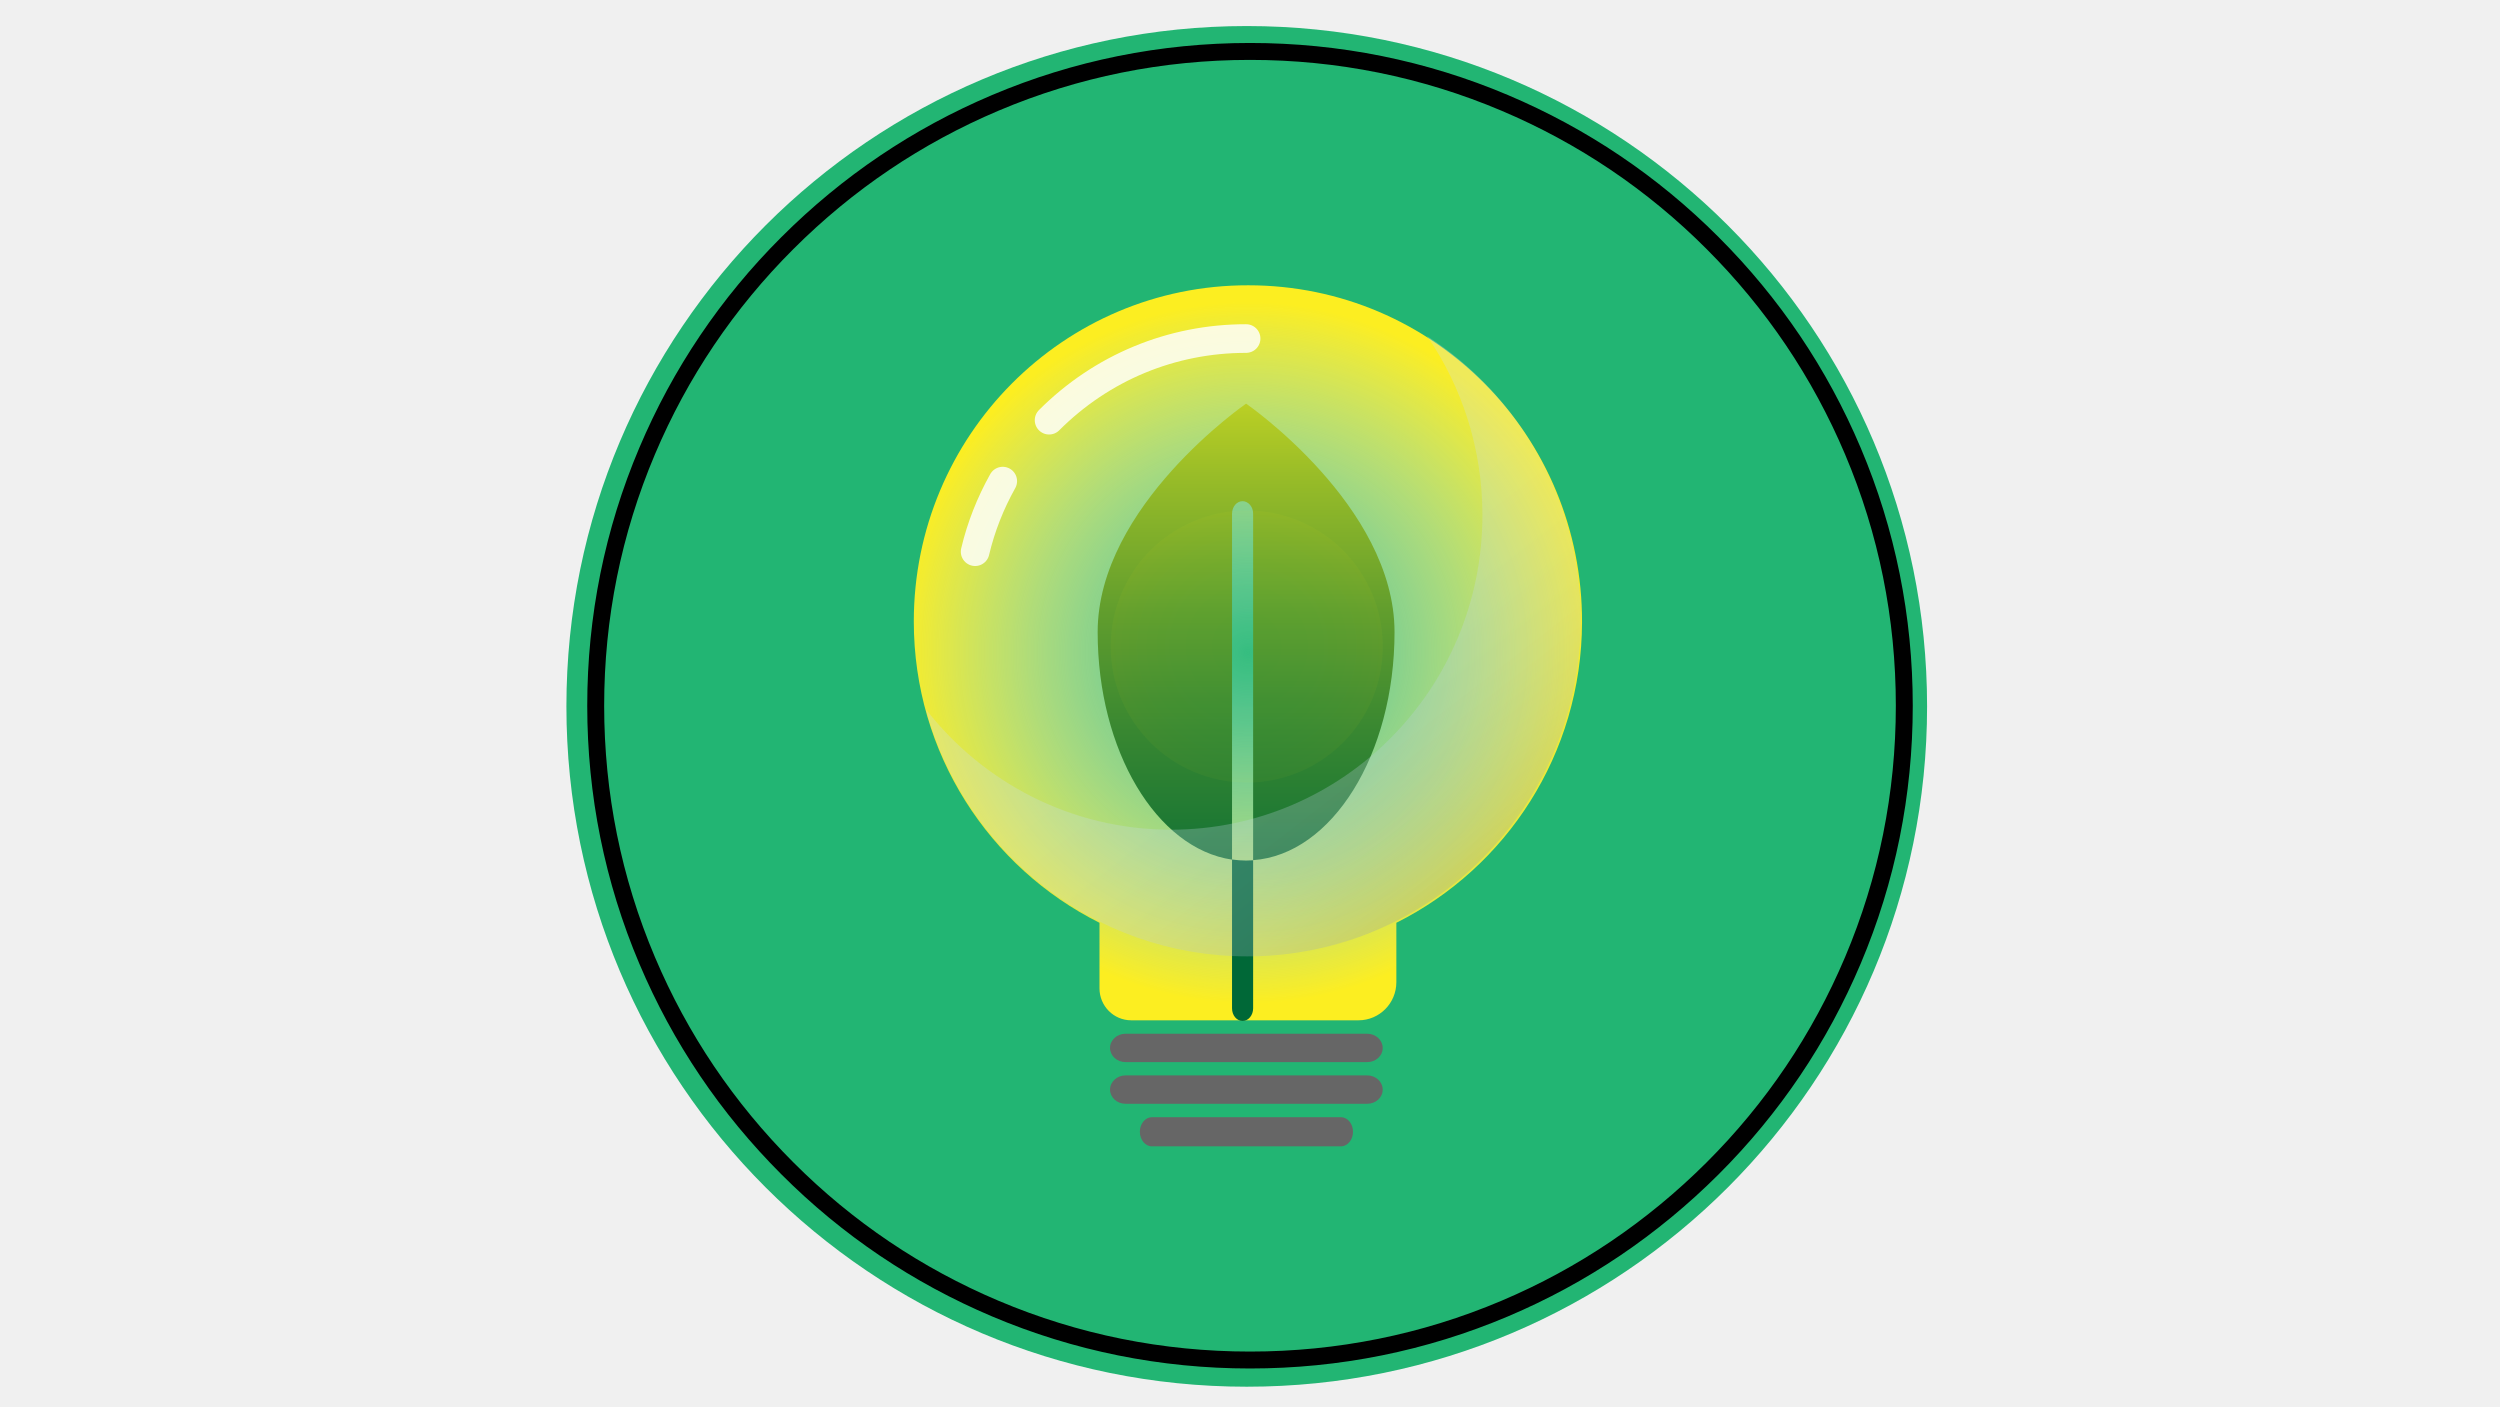
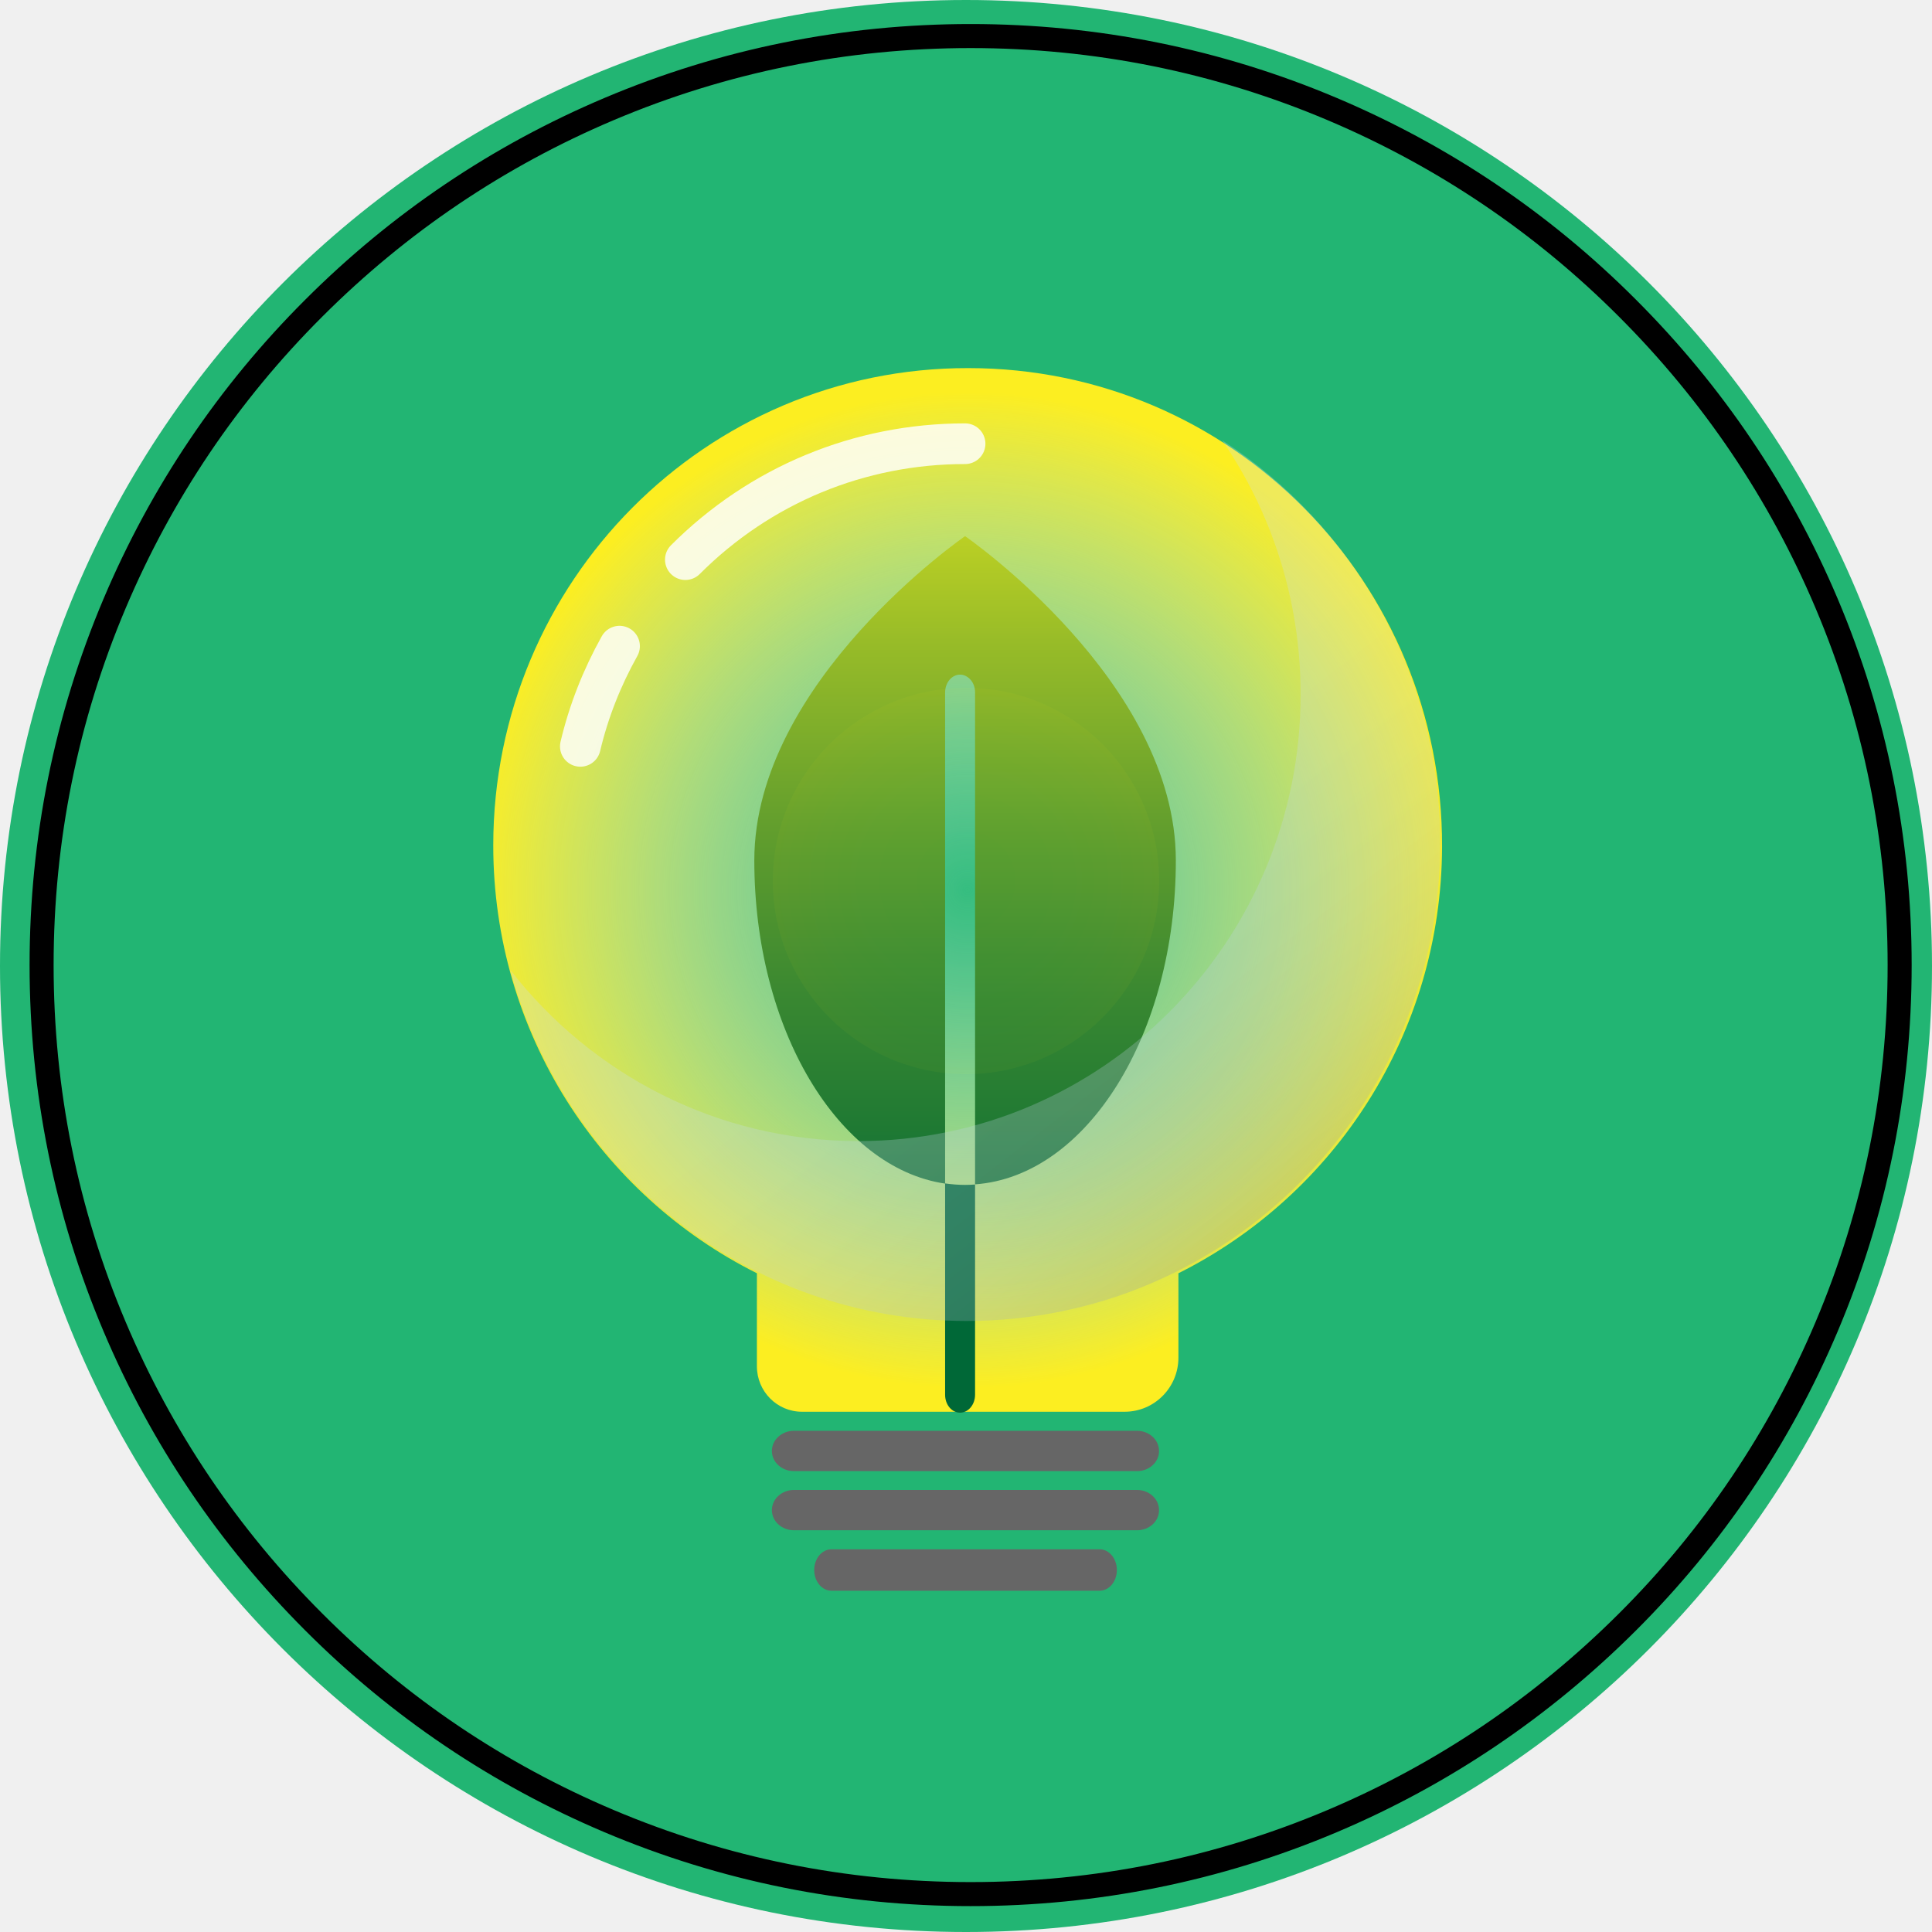
- <svg xmlns="http://www.w3.org/2000/svg" version="1.1" id="Layer_1" x="0px" y="0px" viewBox="0 0 1920 1080" style="enable-background:new 0 0 1920 1080;" xml:space="preserve">
+ <svg xmlns="http://www.w3.org/2000/svg" version="1.1" id="Layer_1" x="0px" y="0px" viewBox="0 0 1045 1045" style="enable-background:new 0 0 1045 1045;" xml:space="preserve">
  <style type="text/css">
	.st0{fill:#22B573;}
	.st1{fill:none;stroke:#000000;stroke-width:13;stroke-miterlimit:10;}
	.st2{fill:url(#SVGID_1_);}
	.st3{fill:#666666;}
	.st4{fill:url(#SVGID_2_);}
	.st5{fill:#006837;}
- 	.st6{opacity:0.27;fill:url(#SVGID_3_);}
- 	.st7{opacity:0;fill:url(#SVGID_4_);}
- 	.st8{opacity:0.83;fill:none;stroke:#FFFFFF;stroke-width:22;stroke-linecap:round;stroke-miterlimit:10;}
- 	.st9{opacity:4.000000e-02;fill:url(#SVGID_5_);}
+ 	.st6{opacity:0.27;fill:url(#SVGID_3_);enable-background:new    ;}
+ 	.st7{fill:url(#SVGID_4_);fill-opacity:0;}
+ 
+ 		.st8{opacity:0.83;fill:none;stroke:#FFFFFF;stroke-width:22;stroke-linecap:round;stroke-miterlimit:10;enable-background:new    ;}
+ 	.st9{opacity:4.000000e-02;fill:url(#SVGID_5_);enable-background:new    ;}
</style>
-   <circle class="st0" cx="957.5" cy="542.5" r="522.5" />
-   <path class="st1" d="M960,1044.5c-67.8,0-133.7-13.3-195.6-39.5c-59.8-25.3-113.6-61.5-159.7-107.7  c-46.2-46.2-82.4-99.9-107.7-159.7c-26.2-61.9-39.5-127.7-39.5-195.6s13.3-133.7,39.5-195.6c25.3-59.8,61.5-113.6,107.7-159.7  c46.2-46.2,99.9-82.4,159.7-107.7C826.3,52.8,892.2,39.5,960,39.5s133.7,13.3,195.6,39.5c59.8,25.3,113.6,61.5,159.7,107.7  c46.2,46.2,82.4,99.9,107.7,159.7c26.2,61.9,39.5,127.7,39.5,195.6s-13.3,133.7-39.5,195.6c-25.3,59.8-61.5,113.6-107.7,159.7  s-99.9,82.4-159.7,107.7C1093.7,1031.2,1027.8,1044.5,960,1044.5z" />
-   <radialGradient id="SVGID_1_" cx="958.375" cy="501.25" r="269.742" gradientUnits="userSpaceOnUse">
+   <circle class="st0" cx="522.5" cy="522.5" r="522.5" />
+   <path class="st1" d="M525,1024.5c-67.8,0-133.7-13.3-195.6-39.5c-59.8-25.3-113.6-61.5-159.7-107.7C123.5,831.1,87.3,777.4,62,717.6  C35.8,655.7,22.5,589.9,22.5,522S35.8,388.3,62,326.4c25.3-59.8,61.5-113.6,107.7-159.7c46.2-46.2,99.9-82.4,159.7-107.7  C391.3,32.8,457.2,19.5,525,19.5S658.7,32.8,720.6,59c59.8,25.3,113.6,61.5,159.7,107.7c46.2,46.2,82.4,99.9,107.7,159.7  c26.2,61.9,39.5,127.7,39.5,195.6s-13.3,133.7-39.5,195.6c-25.3,59.8-61.5,113.6-107.7,159.7S780.4,959.7,720.6,985  C658.7,1011.2,592.8,1024.5,525,1024.5z" />
+   <radialGradient id="SVGID_1_" cx="523.4" cy="558.65" r="269.73" gradientTransform="matrix(1 0 0 -1 0 1040)" gradientUnits="userSpaceOnUse">
    <stop offset="0" style="stop-color:#F2F2F2;stop-opacity:0.1" />
    <stop offset="0.111" style="stop-color:#F3F2E3;stop-opacity:0.2" />
    <stop offset="0.324" style="stop-color:#F5F1BC;stop-opacity:0.392" />
    <stop offset="0.618" style="stop-color:#F8F07D;stop-opacity:0.656" />
    <stop offset="0.978" style="stop-color:#FCEE27;stop-opacity:0.98" />
    <stop offset="1" style="stop-color:#FCEE21" />
  </radialGradient>
-   <path class="st2" d="M1215,478c-0.3,101.1-58.3,188.5-142.6,230.7v45.6c0,16.2-13,29.3-29.1,29.3H868.8c-13.5,0-24.4-11-24.4-24.6  v-50.3c-84.5-42.3-142.6-130-142.6-231.4c0-142.7,115-258.4,256.9-258.2C1101,219.1,1215.4,334.7,1215,478z" />
-   <path class="st3" d="M1029.8,880.4H884.7c-5.1,0-9.3-5-9.3-11.2v0c0-6.2,4.2-11.2,9.3-11.2h145.1c5.1,0,9.3,5,9.3,11.2v0  C1039.1,875.4,1034.9,880.4,1029.8,880.4z" />
-   <path class="st3" d="M1050.1,847.7H864.4c-6.6,0-11.9-4.9-11.9-10.9l0,0c0-6,5.4-10.9,11.9-10.9h185.6c6.6,0,11.9,4.9,11.9,10.9l0,0  C1062,842.8,1056.6,847.7,1050.1,847.7z" />
-   <path class="st3" d="M1050.1,815.7H864.4c-6.6,0-11.9-4.9-11.9-10.9l0,0c0-6,5.4-10.9,11.9-10.9h185.6c6.6,0,11.9,4.9,11.9,10.9l0,0  C1062,810.8,1056.6,815.7,1050.1,815.7z" />
+   <path class="st2" d="M780,458c-0.3,101.1-58.3,188.5-142.6,230.7v45.6c0,16.2-13,29.3-29.1,29.3H433.8c-13.5,0-24.4-11-24.4-24.6  v-50.3c-84.5-42.3-142.6-130-142.6-231.4c0-142.7,115-258.4,256.9-258.2C666,199.1,780.4,314.7,780,458z" />
+   <path class="st3" d="M594.8,860.4H449.7c-5.1,0-9.3-5-9.3-11.2l0,0c0-6.2,4.2-11.2,9.3-11.2h145.1c5.1,0,9.3,5,9.3,11.2l0,0  C604.1,855.4,599.9,860.4,594.8,860.4z" />
+   <path class="st3" d="M615.1,827.7H429.4c-6.6,0-11.9-4.9-11.9-10.9l0,0c0-6,5.4-10.9,11.9-10.9H615c6.6,0,11.9,4.9,11.9,10.9l0,0  C627,822.8,621.6,827.7,615.1,827.7z" />
+   <path class="st3" d="M615.1,795.7H429.4c-6.6,0-11.9-4.9-11.9-10.9l0,0c0-6,5.4-10.9,11.9-10.9H615c6.6,0,11.9,4.9,11.9,10.9l0,0  C627,790.8,621.6,795.7,615.1,795.7z" />
  <g>
-     <linearGradient id="SVGID_2_" gradientUnits="userSpaceOnUse" x1="957" y1="261.067" x2="957" y2="768.683">
+     <linearGradient id="SVGID_2_" gradientUnits="userSpaceOnUse" x1="522" y1="798.933" x2="522" y2="291.317" gradientTransform="matrix(1 0 0 -1 0 1040)">
      <stop offset="0" style="stop-color:#D9E021" />
      <stop offset="0.208" style="stop-color:#98BC28" />
      <stop offset="0.408" style="stop-color:#629E2D" />
      <stop offset="0.593" style="stop-color:#388731" />
      <stop offset="0.759" style="stop-color:#197634" />
      <stop offset="0.9" style="stop-color:#076C36" />
      <stop offset="1" style="stop-color:#006837" />
    </linearGradient>
-     <path class="st4" d="M1071,485.4c0,94.1-48.1,170.9-108.6,175.2V394.5c0-2.7-0.9-5.1-2.4-6.8c-1.5-1.7-3.5-2.8-5.7-2.8   c-4.5,0-8.1,4.3-8.1,9.7v265.6C888.3,651.7,843,576.7,843,485.4C843,388.5,957,310,957,310S1071,388.5,1071,485.4z" />
-     <path class="st5" d="M962.4,660.7v113.7c0,5.3-3.6,9.7-8.1,9.7c-4.5,0-8.1-4.3-8.1-9.7V660.1c3.6,0.5,7.2,0.8,10.8,0.8   C958.8,660.9,960.6,660.8,962.4,660.7z" />
+     <path class="st4" d="M636,465.4c0,94.1-48.1,170.9-108.6,175.2V374.5c0-2.7-0.9-5.1-2.4-6.8c-1.5-1.7-3.5-2.8-5.7-2.8   c-4.5,0-8.1,4.3-8.1,9.7v265.6C453.3,631.7,408,556.7,408,465.4C408,368.5,522,290,522,290S636,368.5,636,465.4z" />
+     <path class="st5" d="M527.4,640.7v113.7c0,5.3-3.6,9.7-8.1,9.7s-8.1-4.3-8.1-9.7V640.1c3.6,0.5,7.2,0.8,10.8,0.8   C523.8,640.9,525.6,640.8,527.4,640.7z" />
  </g>
-   <linearGradient id="SVGID_3_" gradientUnits="userSpaceOnUse" x1="842.061" y1="326.144" x2="1194.627" y2="781.649">
+   <linearGradient id="SVGID_3_" gradientUnits="userSpaceOnUse" x1="407.038" y1="733.839" x2="759.604" y2="278.334" gradientTransform="matrix(1 0 0 -1 0 1040)">
    <stop offset="0" style="stop-color:#CCE0F4" />
    <stop offset="0.356" style="stop-color:#CADEF2" />
    <stop offset="0.491" style="stop-color:#C5D8EB" />
    <stop offset="0.59" style="stop-color:#BBCDDF" />
    <stop offset="0.67" style="stop-color:#ACBDCE" />
    <stop offset="0.739" style="stop-color:#99A8B8" />
    <stop offset="0.801" style="stop-color:#828F9C" />
    <stop offset="0.857" style="stop-color:#67717B" />
    <stop offset="0.908" style="stop-color:#474E55" />
    <stop offset="0.954" style="stop-color:#24272B" />
    <stop offset="0.994" style="stop-color:#000000" />
  </linearGradient>
-   <path class="st6" d="M1214,475.8c0,142.9-114.6,258.7-256.1,258.7c-117.9,0-217.1-80.4-246.9-189.9c43.8,56.4,111.9,92.6,188.3,92.6  c132.1,0,239.2-108.2,239.2-241.6c0-51.1-15.7-98.5-42.5-137.5C1167,304,1214,384.4,1214,475.8z" />
-   <radialGradient id="SVGID_4_" cx="957" cy="474" r="229" gradientUnits="userSpaceOnUse">
+   <path class="st6" d="M779,455.8c0,142.9-114.6,258.7-256.1,258.7c-117.9,0-217.1-80.4-246.9-189.9c43.8,56.4,111.9,92.6,188.3,92.6  c132.1,0,239.2-108.2,239.2-241.6c0-51.1-15.7-98.5-42.5-137.5C732,284,779,364.4,779,455.8z" />
+   <radialGradient id="SVGID_4_" cx="522" cy="586" r="229" gradientTransform="matrix(1 0 0 -1 0 1040)" gradientUnits="userSpaceOnUse">
    <stop offset="0" style="stop-color:#FCEE21;stop-opacity:0.4" />
    <stop offset="0.155" style="stop-color:#FCEE25;stop-opacity:0.353" />
    <stop offset="0.295" style="stop-color:#FBEE2F;stop-opacity:0.311" />
    <stop offset="0.428" style="stop-color:#FAEF42;stop-opacity:0.271" />
    <stop offset="0.557" style="stop-color:#F9EF5B;stop-opacity:0.232" />
    <stop offset="0.683" style="stop-color:#F8F07D;stop-opacity:0.194" />
    <stop offset="0.808" style="stop-color:#F6F1A5;stop-opacity:0.156" />
    <stop offset="0.928" style="stop-color:#F3F1D5;stop-opacity:0.12" />
    <stop offset="0.994" style="stop-color:#F2F2F2;stop-opacity:0.1" />
  </radialGradient>
-   <circle class="st7" cx="957" cy="474" r="229" />
-   <path class="st8" d="M805.7,322.7C846.1,282.3,899.8,260,957,260" />
-   <path class="st8" d="M748.9,423.7c4.5-19,11.7-37.2,21.2-54.2" />
-   <radialGradient id="SVGID_5_" cx="957.5" cy="496.5" r="104.5" gradientUnits="userSpaceOnUse">
+   <circle class="st7" cx="522" cy="454" r="229" />
+   <path class="st8" d="M370.7,302.7C411.1,262.3,464.8,240,522,240" />
+   <path class="st8" d="M313.9,403.7c4.5-19,11.7-37.2,21.2-54.2" />
+   <radialGradient id="SVGID_5_" cx="522.5" cy="563.5" r="104.5" gradientTransform="matrix(1 0 0 -1 0 1040)" gradientUnits="userSpaceOnUse">
    <stop offset="0" style="stop-color:#1CE273" />
    <stop offset="0.163" style="stop-color:#1FE272" />
    <stop offset="0.299" style="stop-color:#2AE36E" />
    <stop offset="0.426" style="stop-color:#3BE468" />
    <stop offset="0.547" style="stop-color:#53E55F" />
    <stop offset="0.663" style="stop-color:#73E753" />
    <stop offset="0.776" style="stop-color:#9AE945" />
    <stop offset="0.885" style="stop-color:#C7EB34" />
    <stop offset="0.992" style="stop-color:#FBEE22" />
    <stop offset="0.994" style="stop-color:#FCEE21" />
  </radialGradient>
-   <circle class="st9" cx="957.5" cy="496.5" r="104.5" />
+   <circle class="st9" cx="522.5" cy="476.5" r="104.5" />
</svg>
